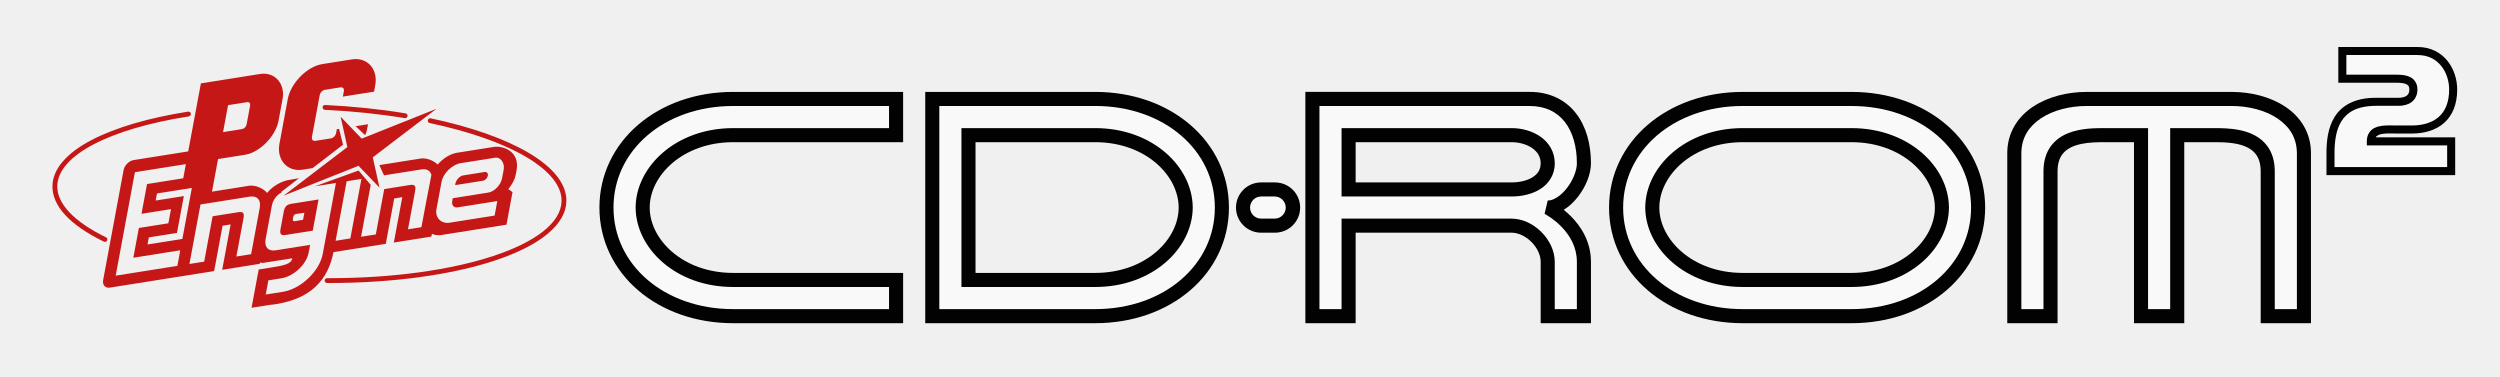
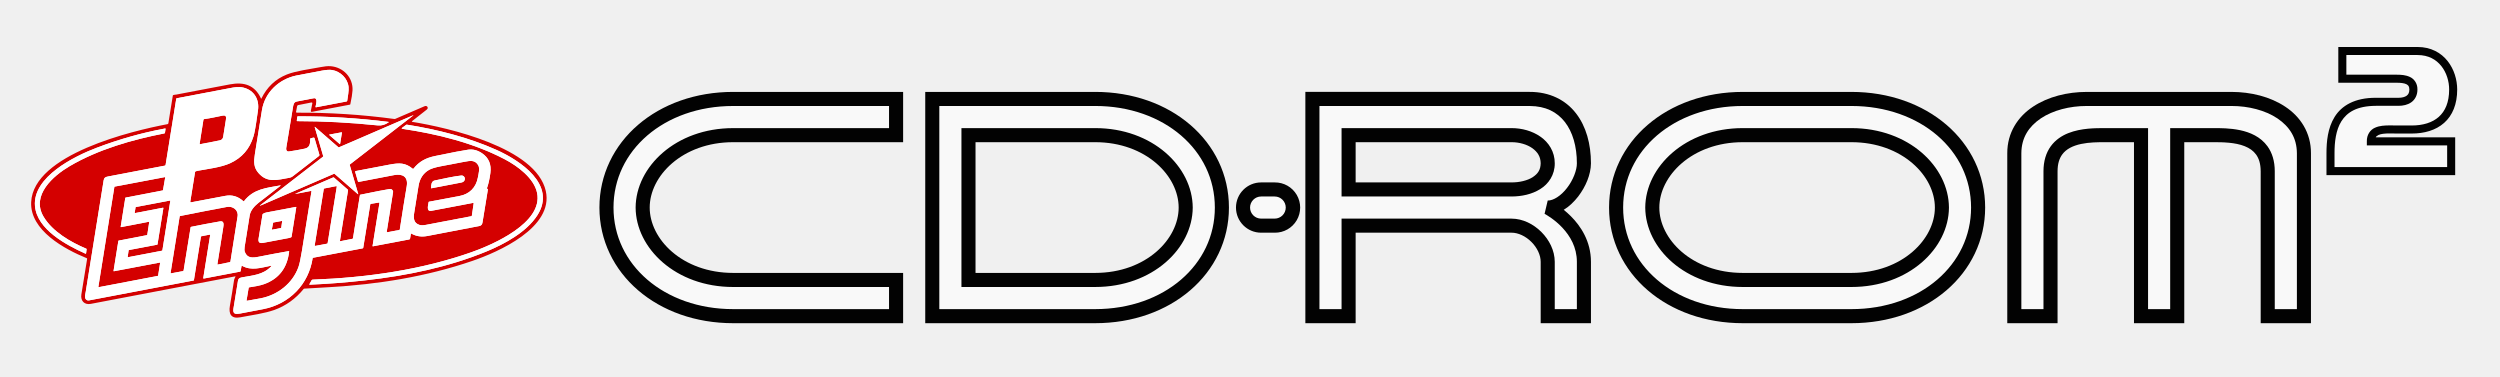
- <svg xmlns="http://www.w3.org/2000/svg" version="1.2" baseProfile="tiny" width="545" height="82" viewBox="14.968 80.666 545 82" xml:space="preserve">
-   <path fill="#C61717" d="M37.843 133.394a.533.533 0 0 1-.229-.053c-7.506-3.644-11.381-7.89-11.208-12.282.142-3.616 3.092-7.03 8.534-9.874 5.162-2.697 12.444-4.838 21.058-6.19a.527.527 0 0 1 .164 1.04c-17.449 2.74-28.447 8.514-28.703 15.067-.153 3.886 3.616 7.896 10.615 11.294a.525.525 0 0 1-.231.998zM103.273 106.418a.49.49 0 0 1-.086-.007c-5.544-.91-11.397-1.518-17.396-1.804a.526.526 0 0 1 .05-1.052c6.04.289 11.933.9 17.518 1.817a.525.525 0 0 1-.086 1.046zM86.708 142.36l-.441-.001a.525.525 0 0 1 .001-1.051h.44c28.163 0 50.385-7.319 50.678-16.729.103-3.293-2.541-6.633-7.65-9.658-5.085-3.015-12.375-5.583-21.079-7.429a.526.526 0 1 1 .218-1.029c8.814 1.868 16.213 4.48 21.397 7.553 5.458 3.234 8.281 6.897 8.166 10.597-.156 5.003-5.683 9.564-15.563 12.841-9.552 3.166-22.381 4.906-36.167 4.906z" />
-   <path fill="#C61717" d="m96.238 114.963 13.893-10.59-16.317 6.514-4.586-4.773 1.462 6.614-13.893 10.589 16.319-6.516 4.584 4.774z" />
-   <g fill="#C61717">
-     <path d="M78.839 128.183c.199-.979.563-.838 1.557-.996l.926-.145-.289 1.542-.925.148c-.994.158-1.432.424-1.269-.549zm-2.006-1.413-.72 3.875c-.198 1.059.123 1.399 1.141 1.238l5.895-.936 1.264-6.796-5.895.935c-1.02.161-1.49.626-1.685 1.684zm37.424-6.117-.069.374 6.082-.964c.48-.078.948-.563 1.045-1.088.096-.524-.212-.887-.693-.811l-1.562.246-2.492.397-.631.099c-.73.117-1.532.95-1.68 1.747zm-42.665 17.525.049-.271c.209.016.49.097.734.06l6.32-.99c-.235 1.26-1.9 1.575-4.442 1.979l-2.893.46-1.551 8.34 3.8-.602c9.356-.924 12.916-5.76 14.059-11.524l11.401-1.809 1.837-9.887.927-.147c1.016-.161.866-.346.671.711l-1.682 9.044 8.185-1.298.112-.6c.617.272 1.339.368 2.104.248l14.155-2.244 1.32-7.106-.917-.652c.795-.941 1.415-2.094 1.594-3.061l.223-1.121c.706-4.19-3.158-5.304-4.921-5.023l-8.123 1.289c-1.438.229-3.023 1.231-4.176 2.56-1.066-1.056-2.711-1.466-3.668-1.314l-9.043 1.435 1.012 2.237 8.156-1.292c1.176-.188 1.962.282 2.177 1.213-.086.246-2.177 11.379-2.177 11.379l-2.925.465 1.568-8.428c.194-1.056-.125-1.396-1.141-1.235l-5.604.89-1.839 9.886-3.215.512 2.104-11.318-2.646-3.122-9.526 3.443 4.515-.717.073-.01-2.871 15.446c-.73 3.923-4.917 7.675-8.63 8.266l-3.8.602.576-3.09 2.891-.458c2.541-.405 5.402-2.947 5.896-5.607l.312-1.674-7.527 1.193c-1.614.257-2.49-.724-2.173-2.429l1.35-7.262c.239-1.289 1.044-2.36 2.121-2.918l.019-.193 3.776-2.906-2.206.37c-1.173.186-3.35 1.065-4.733 2.83-1.046-1.247-2.875-1.736-3.905-1.573l-8.113 1.289 1.322-7.107 5.919-.938c3.151-.499 6.638-4.043 7.257-7.372l.89-4.788c.62-3.332-1.723-5.95-4.874-5.45L58.76 98.841l-2.757 14.829-11.912 1.892c-1.008.159-1.989 1.154-2.186 2.22l-4.452 23.942c-.198 1.066.459 1.801 1.468 1.643l22.729-3.607 1.839-9.886.925-.147c1.019-.16.869-.343.671.713l-1.681 9.043 8.188-1.305zm-16.866-5.421-7.6 1.206.286-1.543 6.138-.977 1.494-8.032-6.139.975.286-1.545 7.6-1.206-2.065 11.122zm-.46 2.472-.631 3.397-13.447 2.134 4.191-22.554 11.109-1.763-.575 3.09-7.893 1.254-1.205 6.487 6.43-1.02-.574 3.088-6.431 1.02-1.208 6.49 10.234-1.623zm15.446.849-3.216.509 1.567-8.427c.197-1.056-.123-1.397-1.141-1.237l-5.604.89-1.836 9.887-3.217.511 2.412-12.976.075-.012 10.669-1.691c1.614-.258 2.49.722 2.172 2.429l-1.881 10.117zm20.901-15.91 3.144-.498-2.413 12.976-3.215.51 2.41-12.974.074-.014zm19.503 6.115 1.116-6.002c.354-1.899 2.394-3.763 4.132-4.039l7.52-1.191c1.267-.202 2.147 1.213 1.889 2.599l-.369 1.931c-.259 1.386-1.673 2.857-2.939 3.058l-7.806 1.24-.112.701c-.148.796.38 1.419 1.111 1.302l8.724-1.389-.588 3.166-9.842 1.56c-1.739.274-3.187-1.036-2.836-2.936zm-46.521-16.821 1.091-5.871 4.092-.647c.537-.085.811.221.704.786l-.746 4.019c-.107.567-.513.979-1.05 1.065l-4.091.648z" />
-     <path d="m89.753 112.208-.869-3.44-.489.06-.158.848c-.109.589-.582 1.067-1.138 1.157l-3.362.532c-.555.089-.873-.267-.763-.854l1.694-9.114c.109-.586.582-1.065 1.136-1.153l3.364-.533c.555-.088.872.267.762.853l-.216 1.16 6.797-1.08.259-1.389c.651-3.507-1.733-6.172-5.052-5.646l-6.503 1.031c-3.317.527-6.868 4.135-7.519 7.641l-1.809 9.73c-.651 3.508 1.732 6.173 5.051 5.646l2.174-.343 6.641-5.106zM94.571 110.132c.177-.477.3-.658.391-1.146l.231-1.238-2.705.43 2.083 1.954z" />
+ <svg xmlns="http://www.w3.org/2000/svg" version="1.2" width="545" height="82" viewBox="14.968 80.666 545 82" xml:space="preserve" id="svg40">
+   <defs id="defs44" />
+   <path fill="#F9F9F9" d="M210.313 141.697h-35.514c-11.838 0-19.73-7.958-19.73-15.784s7.892-15.784 19.73-15.784h35.514v-7.893h-35.514c-15.784 0-27.622 10.26-27.622 23.677 0 13.416 11.838 23.676 27.622 23.676h35.514v-7.892z" id="path12" />
+   <path fill="#020202" d="M210.313 151.123h-35.514c-8.224 0-15.491-2.674-20.73-7.178-5.239-4.496-8.432-10.865-8.426-18.032-.006-7.168 3.187-13.537 8.426-18.033 5.24-4.504 12.507-7.179 20.73-7.179h37.049v10.962h-37.049c-5.574.001-10.14 1.869-13.304 4.586-3.167 2.723-4.896 6.275-4.891 9.664-.005 3.388 1.724 6.94 4.891 9.663 3.165 2.718 7.73 4.585 13.304 4.586h35.514v1.535-1.535h1.535v10.961h-1.535zm-54.244-40.916c-4.625 3.988-7.352 9.457-7.358 15.706.006 6.249 2.733 11.718 7.358 15.706 4.626 3.979 11.169 6.435 18.729 6.435h33.98v-4.822h-33.98c-12.514-.001-21.219-8.433-21.264-17.318.045-8.886 8.75-17.317 21.264-17.318h33.98v-4.823l-33.98-.001c-7.56-.001-14.103 2.457-18.729 6.435z" id="path14" />
+   <path fill="#F9F9F9" d="M418.575 102.236h-23.676c-15.785 0-27.622 10.26-27.622 23.677 0 13.416 11.837 23.676 27.622 23.676h23.676c15.784 0 27.621-10.26 27.621-23.676 0-13.417-11.837-23.677-27.621-23.677zm0 39.461h-23.676c-11.838 0-19.73-7.958-19.73-15.784s7.893-15.784 19.73-15.784h23.676c11.838 0 19.729 7.958 19.729 15.784s-7.891 15.784-19.729 15.784z" id="path16" />
+   <path fill="#020202" d="M394.899 151.123c-8.224 0-15.492-2.673-20.729-7.178-5.241-4.496-8.433-10.865-8.427-18.032-.006-7.168 3.186-13.537 8.427-18.033 5.237-4.504 12.506-7.178 20.729-7.178h23.676v3.069h-23.676c-7.563 0-14.104 2.457-18.73 6.435-4.625 3.989-7.352 9.457-7.357 15.707.006 6.249 2.732 11.718 7.357 15.706 4.626 3.979 11.168 6.436 18.73 6.436h23.676c7.56 0 14.104-2.457 18.729-6.436 4.625-3.988 7.353-9.457 7.358-15.706-.006-6.25-2.733-11.718-7.358-15.707-4.626-3.978-11.17-6.435-18.729-6.435v-3.069c8.223 0 15.491 2.674 20.73 7.178 5.239 4.496 8.431 10.865 8.426 18.033.005 7.167-3.187 13.536-8.426 18.032-5.239 4.505-12.508 7.178-20.73 7.178h-23.676zm0-7.892c-12.514-.001-21.221-8.434-21.266-17.318.045-8.886 8.752-17.317 21.266-17.319h23.676c12.514.002 21.219 8.434 21.264 17.319-.045 8.885-8.75 17.317-21.264 17.318v-3.069c5.573-.001 10.14-1.868 13.303-4.586 3.168-2.722 4.897-6.275 4.893-9.663.005-3.389-1.725-6.941-4.893-9.664-3.163-2.717-7.729-4.585-13.303-4.586h-23.676c-5.575.001-10.141 1.869-13.305 4.586-3.167 2.723-4.896 6.275-4.892 9.664-.005 3.388 1.725 6.941 4.892 9.663 3.164 2.718 7.729 4.585 13.305 4.586h23.676v3.069h-23.676z" id="path18" />
+   <path fill="#F9F9F9" d="M253.72 102.236h-35.515v47.353h35.515c15.784 0 27.621-10.26 27.621-23.676 0-13.417-11.837-23.677-27.621-23.677zm0 39.461h-27.622v-31.568h27.622c11.838 0 19.729 7.958 19.729 15.784s-7.891 15.784-19.729 15.784z" id="path20" />
+   <path fill="#020202" d="M230.931 151.123h-14.26v-50.422h37.047V103.771h-24.464l-9.515-.001v44.283l11.192.001h22.788c7.561-.001 14.104-2.457 18.73-6.436 4.626-3.988 7.353-9.457 7.357-15.706-.004-6.249-2.73-11.718-7.357-15.706-4.625-3.979-11.169-6.436-18.73-6.437V100.701c8.224-.001 15.493 2.674 20.729 7.178 5.242 4.496 8.434 10.865 8.428 18.033.006 7.167-3.186 13.536-8.428 18.032-5.237 4.504-12.506 7.178-20.729 7.178l-22.788.001zm-4.833-7.892h-1.535v-34.637h29.156c12.516.001 21.22 8.433 21.265 17.318-.045 8.886-8.749 17.317-21.265 17.318v-3.069c5.574-.001 10.142-1.868 13.304-4.586 3.167-2.723 4.896-6.275 4.892-9.663.004-3.389-1.725-6.941-4.892-9.664-3.163-2.717-7.73-4.585-13.304-4.586h-26.087v28.499h26.087v3.069l-27.621.001z" id="path22" />
+   <path fill="#F9F9F9" d="M352.369 125.913c3.946 0 7.893-5.7 7.893-9.646 0-7.892-3.946-14.03-11.839-14.03h-47.352v47.353h7.893v-19.73h35.514c3.946 0 7.892 3.947 7.892 7.893v11.838h7.893v-11.838c0-7.893-7.894-11.84-7.894-11.84zm-7.891-3.946h-35.514v-11.838h35.514c3.945 0 7.892 2.192 7.892 6.138-.001 3.946-3.947 5.7-7.892 5.7z" id="path24" />
+   <path fill="#020202" d="M350.836 151.123v-1.534c-.002 0-.002-7.893 0-11.838.01-1.452-.768-3.1-2.018-4.341-1.241-1.249-2.889-2.028-4.341-2.018h-33.979v19.73h-10.962V100.7h48.887c4.344-.02 7.854 1.758 10.089 4.646 2.245 2.88 3.281 6.725 3.284 10.92-.021 2.476-1.142 5.081-2.786 7.24-.887 1.135-1.942 2.173-3.152 2.898.491.396 1.016.854 1.544 1.382 2.143 2.137 4.395 5.479 4.395 9.964v13.372h-10.961v.001zm7.891-3.068.001-10.304c-.001-3.198-1.487-5.653-3.162-7.448-1.666-1.781-3.488-2.812-3.829-2.989l-.053-.028.686-1.373-.686 1.373.686-2.907c1.202.042 2.908-1.025 4.211-2.745 1.314-1.678 2.168-3.895 2.147-5.366.002-3.696-.934-6.866-2.635-9.028-1.71-2.154-4.12-3.447-7.67-3.468h-45.816v44.284h4.822v-19.73h37.049c2.493.011 4.792 1.206 6.511 2.915 1.711 1.719 2.904 4.019 2.915 6.512v10.304h4.823v-.002zm-34.965-24.553h-16.333v-14.908h37.049c2.255.005 4.506.608 6.309 1.87 1.799 1.238 3.134 3.295 3.117 5.803.028 2.512-1.362 4.521-3.182 5.629-1.822 1.138-4.047 1.6-6.244 1.606v-3.069c1.748.005 3.471-.409 4.608-1.135 1.14-.755 1.724-1.597 1.75-3.031-.017-1.438-.655-2.449-1.815-3.293-1.158-.823-2.852-1.315-4.543-1.311H310.498v8.77H344.478v3.069h-20.716z" id="path26" />
+   <path fill="#F9F9F9" d="M289.892 129.858a3.946 3.946 0 1 1 0-7.891h2.959a3.946 3.946 0 0 1 0 7.891h-2.959z" id="path28" />
+   <path fill="#020202" d="M289.891 131.393v-3.068l2.96-.001a2.413 2.413 0 0 0 2.411-2.41 2.414 2.414 0 0 0-2.411-2.412l-2.96.001a2.414 2.414 0 0 0-2.411 2.411 2.413 2.413 0 0 0 2.411 2.41v3.069a5.478 5.478 0 0 1-5.479-5.479 5.479 5.479 0 0 1 5.479-5.48h2.96a5.48 5.48 0 1 1 0 10.959h-2.96z" id="path30" />
+   <path fill="#F9F9F9" d="M481.712 110.129v39.46h7.892v-39.46h7.893c3.945 0 11.837 0 11.837 7.892v31.568h7.893v-35.514c0-7.893-7.893-11.839-15.784-11.839h-31.568c-7.893 0-15.784 3.946-15.784 11.839v35.514h7.892v-31.568c0-7.892 7.893-7.892 11.839-7.892h7.89z" id="path32" />
+   <path fill="#020202" d="M507.798 151.123V118.021c-.004-1.723-.413-2.84-1.003-3.664-.594-.82-1.429-1.397-2.471-1.816-2.078-.843-4.871-.887-6.828-.876l-6.358-.001v39.46h-10.961v-39.459h-6.358c-1.473-.003-3.402.007-5.16.382-1.775.376-3.263 1.088-4.139 2.311-.591.824-.999 1.941-1.005 3.664V151.124h-10.961v-37.048c-.02-4.483 2.326-7.994 5.616-10.157 3.291-2.185 7.504-3.211 11.703-3.216h31.568c4.198.005 8.41 1.031 11.702 3.216 3.29 2.163 5.637 5.674 5.616 10.157v37.048h-10.961v-.001zm7.893-3.068v-33.979c-.022-3.41-1.621-5.817-4.25-7.603-2.628-1.761-6.308-2.706-10-2.702h-31.568c-3.694-.004-7.374.941-10.001 2.702-2.63 1.785-4.229 4.192-4.249 7.603v33.979h4.823c-.002-5.372-.002-23.355 0-30.034-.006-2.224.572-4.065 1.584-5.46 1.011-1.399 2.395-2.302 3.82-2.87 2.855-1.129 5.981-1.086 7.968-1.096h7.892v1.534-1.534h1.535v39.46h4.822v-39.46h9.429c1.484.001 3.624-.009 5.797.448 2.155.457 4.46 1.411 5.989 3.518 1.013 1.395 1.591 3.236 1.585 5.46v30.034h4.824z" id="path34" />
+   <path fill="#F9F9F9" d="M537.763 108.902h2.937c5.259 0 9.062-2.685 9.062-8.726 0-3.883-2.46-8.39-7.766-8.39h-16.397v6.04h11.896c1.696 0 3.598.281 3.598 2.35 0 1.958-1.512 2.685-3.262 2.685h-4.916c-8.827 0-9.896 6.299-9.896 11.219v3.884h26.305v-6.479H531.82c-.002-3.02 3.354-2.583 5.943-2.583z" id="path36" />
+   <path fill="#020202" d="M522.139 118.84v-4.76c.005-2.52.255-5.478 1.772-7.919 1.514-2.459 4.391-4.201 9-4.176h4.918c.758.003 1.399-.169 1.777-.445.369-.283.588-.607.606-1.363-.039-.757-.219-.902-.664-1.159-.46-.229-1.257-.317-2.056-.313H524.72V90.91h17.273c2.904-.01 5.146 1.271 6.559 3.071 1.422 1.8 2.082 4.071 2.085 6.195.008 3.196-1.03 5.675-2.854 7.284-1.82 1.611-4.313 2.318-7.085 2.318H537.636c-.564-.003-1.142-.022-1.691-.022-1.02-.007-1.956.084-2.486.343-.275.153-.466.278-.587.508h17.327v8.232h-28.06v.001zm3.258-11.749c-1.224 1.938-1.51 4.59-1.504 6.989v3.007h24.554v-4.726H530.94v-.877c-.043-1.423.749-2.54 1.778-2.975 1.007-.459 2.133-.5 3.227-.507.634 0 1.255.022 1.817.022h2.937c2.488 0 4.524-.635 5.921-1.877 1.393-1.242 2.256-3.128 2.263-5.972.005-1.76-.567-3.681-1.702-5.106-1.143-1.424-2.787-2.396-5.186-2.406h-15.521v4.287h11.019c.896.005 1.896.057 2.813.483.929.401 1.698 1.431 1.661 2.742.017 1.202-.518 2.221-1.34 2.79-.815.576-1.806.768-2.798.772h-4.918c-4.217.027-6.287 1.434-7.514 3.354zm12.366 1.811v-.877.877z" id="path38" />
+   <g fill="#d40000" id="g52" transform="matrix(0.1861139,0,0,0.1861139,5.732286,92.65247)">
+     <path d="m 355.72,51.16 q 9.95,-20.35 29.9,-28.3 c 10.66,-4.24 26.94,-6.27 39.95,-8.72 3.84,-0.72 7.79,-1.31 11.57,-0.98 14.63,1.27 26.2,13.28 25.39,28.34 q -0.31,5.68 -2.56,16.15 -0.1,0.44 -0.54,0.53 l -44.49,8.44 a 1.04,1.03 -89.8 0 1 -1.21,-1.22 l 1.75,-8.74 a 0.89,0.89 0 0 0 -1.05,-1.05 l -15.61,3.09 a 1.45,1.45 0 0 0 -1.15,1.16 l -1.29,6.79 a 0.79,0.79 0 0 0 0.78,0.94 q 57.49,-0.33 114.46,7.38 0.51,0.07 0.98,-0.13 Q 529.84,67.49 547,60 c 2.78,-1.22 5.11,1.89 2.49,3.97 q -8.59,6.81 -17.31,13.61 a 0.4,0.4 0 0 0 0.18,0.71 c 42.2,6.87 145.22,30.11 156.56,81.04 9.53,42.84 -55.62,71.49 -86.18,81.93 -53.97,18.44 -110.61,27.48 -167.19,30.69 q -14.74,0.84 -29.5,1.74 -0.5,0.03 -0.82,0.43 -14.04,17.27 -34.38,24.57 c -11,3.93 -26.79,6.15 -39.9,8.6 -10.64,1.99 -13.69,-4.04 -12.04,-13.49 q 2.61,-14.94 4.86,-29.93 c 0.23,-1.51 1.04,-2.82 1.66,-4.19 a 0.29,0.28 5.9 0 0 -0.32,-0.39 q -84.58,16.21 -169.1,32.23 c -7.67,1.46 -12.21,-3.74 -11.09,-10.94 q 3.27,-20.93 6.77,-41.77 a 0.69,0.69 0 0 0 -0.42,-0.76 C 125.58,227.57 84.57,205.58 86.13,172.3 88.75,116.3 204.51,88.81 245.86,81.01 A 1.22,1.21 -1 0 0 246.84,80 l 5.21,-32.41 q 0.07,-0.46 0.5,-0.64 c 0.91,-0.38 2.99,-0.46 3.63,-0.59 q 31.45,-6.07 62.93,-11.97 c 16.14,-3.02 29.07,0.68 36.31,16.77 a 0.17,0.17 0 0 0 0.3,0 z m 32.25,61.87 c -2.48,0.35 -3.45,-1.92 -3.1,-4 q 4.05,-23.5 7.79,-47.07 c 0.57,-3.61 0.97,-6.76 4.6,-7.46 q 9.87,-1.88 19.74,-3.78 c 5.39,-1.04 2.59,7.73 2.18,10 a 0.48,0.48 0 0 0 0.56,0.55 l 35.78,-6.81 a 1.03,1.02 -2 0 0 0.83,-0.88 c 0.66,-5.24 2.06,-11.54 1.56,-16.17 -1.1,-10.11 -9.56,-18.2 -19.37,-19.82 q -4.1,-0.68 -12,0.79 -23.26,4.32 -29.97,5.72 c -20.25,4.21 -36.75,19.75 -40.1,40.39 q -4.18,25.8 -8.3,51.6 c -1.43,8.93 -1.47,15.62 4.15,22.1 10.61,12.23 22.53,7.98 36.3,5.64 q 2.11,-0.35 3.77,-1.64 15.6,-12.07 30.85,-23.9 0.75,-0.58 0.48,-1.49 l -5.68,-19.31 a 1.04,1.03 75 0 0 -1.23,-0.72 l -3.18,0.78 q -0.66,0.16 -0.66,0.83 c -0.01,5.47 -0.35,10.04 -6.47,11.35 q -9.21,1.97 -18.53,3.3 z m -21.46,133.95 q 1.64,-0.32 0.48,0.89 c -9.22,9.66 -21.47,10.29 -33.87,12.59 -4.89,0.91 -4.55,3.03 -5.26,7.14 q -2.52,14.73 -4.81,29.53 c -1.01,6.56 2.69,6.68 7.78,5.73 q 13.57,-2.53 27.11,-5.17 c 30.58,-5.95 53.26,-28.86 57.94,-59.88 q 0.03,-0.22 0.25,-0.26 l 58.23,-11.05 a 0.95,0.95 0 0 0 0.75,-0.77 l 8.21,-50.66 q 0.1,-0.59 0.69,-0.69 l 9.44,-1.56 q 0.74,-0.12 0.62,0.63 l -8.06,50.21 q -0.09,0.56 0.47,0.45 l 42.48,-8.05 a 1.24,1.23 -0.7 0 0 0.99,-1.01 l 0.95,-5.6 q 0.09,-0.53 0.55,-0.26 8.43,4.78 18.61,2.86 30.48,-5.73 60.94,-11.68 c 2.52,-0.49 3.45,-2.02 3.81,-4.36 q 3.01,-19.23 6.29,-38.41 0.11,-0.62 -0.48,-0.81 l -0.26,-0.09 q -0.55,-0.18 -0.35,-0.71 2.56,-6.98 4.01,-17.74 2.03,-15.18 -9.8,-23.17 -7.84,-5.29 -16.23,-4.16 -8.31,1.12 -38.67,7.41 c -10.99,2.28 -18.72,6.41 -25.42,14.87 a 0.57,0.57 0 0 1 -0.81,0.09 c -8.7,-7.18 -15.6,-7.08 -27.22,-4.88 q -19.8,3.75 -39.66,7.55 a 0.76,0.75 76.7 0 0 -0.58,0.95 l 3.29,11.2 a 0.78,0.78 0 0 0 0.9,0.55 q 20.62,-4.01 41.52,-7.98 c 9.52,-1.81 16.64,1.68 14.68,13.09 q -3.24,18.85 -8.1,50.55 -0.08,0.54 -0.61,0.64 l -13.51,2.6 q -1.32,0.25 -1.11,-1.08 l 7.39,-46.1 q 0.07,-0.47 -0.11,-0.9 -1.21,-2.93 -3.98,-2.49 -8.47,1.34 -34.24,6.67 -0.49,0.1 -0.57,0.6 l -8.09,50.29 q -0.1,0.66 -0.76,0.79 l -14.07,2.81 q -0.57,0.11 -0.47,-0.46 l 9.48,-58.99 q 0.11,-0.68 -0.41,-1.13 l -16.11,-14.03 q -0.36,-0.32 -0.79,-0.13 l -43.99,18.98 q -1.29,0.55 0.09,0.29 l 17.92,-3.45 a 0.42,0.42 0 0 1 0.5,0.47 q -5.5,34.63 -11.14,69.42 -2.31,14.3 -4.22,19.52 c -6.97,19.07 -24.19,32.39 -44.02,36.34 q -8.02,1.59 -16.2,2.92 -0.57,0.09 -0.48,-0.47 l 2.46,-14.62 a 0.77,0.75 -89.9 0 1 0.62,-0.63 c 5.89,-0.98 12.46,-1.92 17.71,-3.84 q 25.77,-9.41 29.1,-38.1 0.07,-0.61 -0.54,-0.5 -17.62,3.07 -35.16,6.59 c -7.04,1.42 -13.3,1.85 -16.13,-5.48 q -0.89,-2.3 -0.34,-5.78 2.91,-18.51 5.92,-37.01 c 0.93,-5.76 5.33,-10.91 10.34,-14.87 q 12.87,-10.15 25.85,-20.02 a 0.24,0.24 0 0 0 -0.19,-0.43 c -16.35,3 -31.39,4 -42.59,18.45 q -0.36,0.46 -0.79,0.07 -9.4,-8.5 -21.17,-6.25 -20.34,3.89 -40.15,7.59 -1,0.19 -0.84,-0.81 l 5.57,-34.63 q 0.09,-0.54 0.58,-0.79 0.87,-0.44 1.88,-0.62 c 12.56,-2.29 27.96,-4.08 38.64,-8.95 q 20.59,-9.39 27.28,-31.3 c 2.51,-8.23 3.7,-20.42 5.28,-30.34 2.02,-12.62 -4.19,-23.64 -16.69,-26.87 -5.65,-1.47 -10.69,-0.48 -16.62,0.64 q -30.86,5.85 -61.88,11.78 a 0.6,0.59 -1.4 0 0 -0.48,0.5 l -12.51,77.59 a 0.98,0.97 -0.9 0 1 -0.78,0.8 q -33.84,6.44 -66.85,12.77 c -2.96,0.57 -4.42,1.44 -4.91,4.44 q -10.58,65.46 -21.05,130.94 c -0.46,2.87 -1.63,6.08 0.18,8.34 q 1.43,1.8 3.78,1.35 61.28,-11.63 122.44,-23.29 a 0.51,0.5 89.3 0 0 0.39,-0.41 l 8.21,-50.85 q 0.08,-0.48 0.55,-0.57 l 9.68,-1.9 a 0.49,0.49 0 0 1 0.58,0.56 l -8.09,50.32 a 0.51,0.5 89.2 0 0 0.59,0.58 l 42.52,-8.1 q 0.54,-0.1 0.64,-0.64 l 1.09,-5.86 q 0.12,-0.63 0.68,-0.32 c 10.94,6.12 22.14,2.19 33.29,0.02 z m 93.08,-118.87 74.16,-57.37 a 0.11,0.11 0 0 0 -0.11,-0.19 l -86.92,37.56 q -0.47,0.2 -0.86,-0.14 L 418.59,84.25 a 0.21,0.21 0 0 0 -0.34,0.22 l 9.95,33.97 q 0.13,0.42 -0.22,0.69 l -73.87,57.11 a 0.19,0.19 0 0 0 0.19,0.32 l 86.46,-37.39 q 0.47,-0.2 0.86,0.13 l 27.02,23.56 q 0.82,0.71 0.51,-0.33 l -9.84,-33.54 q -0.16,-0.54 0.28,-0.88 z M 397.75,77.49 c 31.73,0.08 61.36,1.62 94.51,5 q 6.63,0.67 12.58,-3.68 0.49,-0.35 -0.11,-0.43 -52.87,-6.66 -106.19,-6.53 -0.62,0 -0.7,0.61 l -0.57,4.48 q -0.07,0.55 0.48,0.55 z m 281,84.17 c 7.07,35.13 -52.24,60.65 -76.8,69.33 -59.01,20.84 -123.66,29.86 -186.05,32.15 q -0.88,0.03 -1.31,0.79 l -2.57,4.55 q -0.35,0.61 0.35,0.58 31.44,-1.32 65.12,-5.09 c 48.35,-5.4 97.25,-15.4 142.08,-33.88 21.33,-8.8 46.73,-22.68 59.36,-42.14 23.5,-36.2 -20.94,-64.71 -47.65,-76.72 C 598.41,96.44 561.09,87.11 526.21,81.62 q -0.48,-0.07 -0.87,0.22 l -4.9,3.6 a 0.57,0.57 0 0 0 0.25,1.02 c 40.98,6.02 83.61,16.48 120.42,35.86 14.85,7.81 34.17,22.08 37.64,39.34 z m -578.06,27.8 c -15.03,-25.17 11.52,-48.04 30.38,-59.14 33.28,-19.6 73.14,-31.07 111.02,-38.44 a 0.99,0.98 88.8 0 0 0.79,-0.83 l 0.64,-4.53 q 0.08,-0.56 -0.47,-0.45 -40.52,7.52 -80.31,22.65 c -25.82,9.81 -75.07,34.07 -72.16,68.23 2.35,27.57 37,45.77 59.19,55.81 a 0.49,0.48 -73.9 0 0 0.68,-0.38 l 0.62,-4.76 q 0.07,-0.53 -0.42,-0.74 c -18.12,-7.64 -39.47,-19.84 -49.96,-37.42 z M 435.45,93.22 a 0.31,0.31 0 0 0 -0.14,0.54 l 12.19,10.53 a 0.31,0.31 0 0 0 0.51,-0.19 l 2.14,-13.18 a 0.31,0.31 0 0 0 -0.36,-0.35 z m -39.28,84.74 c -11.43,2.05 -22.83,4.29 -34.24,6.45 q -2.71,0.51 -4.3,1.69 -0.45,0.33 -0.54,0.88 -2.25,13.94 -4.57,27.92 c -0.71,4.32 0.93,6.03 5.31,5.18 q 14.91,-2.92 29.86,-5.64 1.48,-0.27 2.9,-0.89 0.48,-0.21 0.56,-0.72 l 5.49,-34.42 q 0.08,-0.55 -0.47,-0.45 z" id="path36-3" />
+     <path d="m 288.81,75.07 c 7.11,-0.86 14.44,-2.68 21.52,-4.03 4.3,-0.82 4.38,1.61 3.88,4.93 q -1.49,9.91 -3.16,19.79 c -0.41,2.39 -1.66,3.77 -4.16,4.29 q -11.46,2.41 -23,4.49 -0.54,0.1 -0.46,-0.45 l 4.47,-28.16 a 1.05,1.04 1.5 0 1 0.91,-0.86 z" id="path38-6" />
+     <path d="m 551.69,172.32 c -0.28,2.73 -3.32,11.42 3.23,10.21 q 24.32,-4.52 48.76,-9.25 0.87,-0.17 0.74,0.7 l -2.12,14.26 q -0.08,0.53 -0.61,0.63 -26.68,5.13 -53.28,10.14 -4.67,0.88 -7.39,0.04 c -7.19,-2.22 -7.24,-8.24 -6.09,-14.99 q 1.97,-11.56 4.89,-30.49 2.01,-12.99 12.27,-18.94 4.03,-2.33 13.42,-4.18 13.8,-2.72 27.63,-5.27 c 7.25,-1.33 12.59,-2.53 16.56,3.84 2.3,3.69 0.41,10.53 -0.38,14.7 -2.19,11.54 -9.71,19.19 -21.5,21.46 q -17.81,3.42 -35.74,6.71 a 0.5,0.49 87.6 0 0 -0.39,0.43 z m 38.06,-31.12 c -9.77,1.12 -20.87,3.73 -30.96,5.8 -3.89,0.79 -4.18,5.33 -4.24,8.71 q -0.01,0.51 0.49,0.41 17.47,-3.33 34.93,-6.71 c 6.39,-1.24 4.83,-8.79 -0.22,-8.21 z" id="path40" />
+     <path d="m 237.19,243.52 -2.36,14.94 a 0.34,0.34 0 0 1 -0.27,0.28 l -69.32,13.24 a 0.34,0.34 0 0 1 -0.4,-0.39 l 18.77,-117.13 a 0.34,0.34 0 0 1 0.27,-0.28 l 58.85,-11.13 a 0.34,0.34 0 0 1 0.4,0.39 l -2.6,14.95 a 0.34,0.34 0 0 1 -0.27,0.27 l -43.59,8.41 a 0.34,0.34 0 0 0 -0.27,0.28 l -5.42,33.89 a 0.34,0.34 0 0 0 0.4,0.39 l 32.63,-6.28 a 0.34,0.34 0 0 1 0.4,0.39 l -2.29,14.98 a 0.34,0.34 0 0 1 -0.28,0.29 l -33.3,6.42 a 0.34,0.34 0 0 0 -0.27,0.28 l -5.65,35.21 a 0.34,0.34 0 0 0 0.4,0.39 l 53.78,-10.18 a 0.34,0.34 0 0 1 0.39,0.39 z" id="path42" />
+     <path d="m 418.23,223 10.65,-66.16 a 0.56,0.56 0 0 1 0.44,-0.46 l 14.13,-2.78 a 0.56,0.56 0 0 1 0.66,0.63 l -10.74,66.3 a 0.56,0.56 0 0 1 -0.45,0.46 l -14.04,2.65 A 0.56,0.56 0 0 1 418.23,223 Z" id="path44" />
+     <path d="m 207.38,184.78 1.04,-6.39 a 0.36,0.36 0 0 1 0.29,-0.3 l 39.98,-7.59 a 0.36,0.36 0 0 1 0.42,0.41 l -9.3,58.01 a 0.36,0.36 0 0 1 -0.29,0.3 l -39.92,7.64 a 0.36,0.36 0 0 1 -0.43,-0.4 l 1.12,-7.68 a 0.36,0.36 0 0 1 0.29,-0.3 l 33.24,-6.3 a 0.36,0.36 0 0 0 0.29,-0.3 l 6.88,-42.58 a 0.36,0.36 0 0 0 -0.43,-0.41 l -32.75,6.3 a 0.36,0.36 0 0 1 -0.43,-0.41 z" id="path46" />
+     <path d="m 272.87,201.98 -8.18,50.39 q -0.11,0.67 -0.79,0.8 l -13.78,2.58 q -0.78,0.15 -0.66,-0.64 l 10.6,-65.95 q 0.07,-0.44 0.52,-0.53 27.37,-5.52 54.83,-10.64 c 6.88,-1.28 13.68,3.63 12.5,11 q -4.23,26.52 -8.37,52.92 -0.11,0.64 -0.74,0.77 l -14.03,2.83 q -0.6,0.12 -0.51,-0.49 3.33,-21.72 6.91,-43.33 c 0.47,-2.85 1.11,-7.64 -3.74,-6.8 q -17,2.95 -33.91,6.41 -0.56,0.12 -0.65,0.68 z" id="path48" />
+     <path d="m 378.79,202.64 -10.33,2.01 a 0.35,0.35 0 0 1 -0.41,-0.41 l 1.51,-7.75 a 0.35,0.35 0 0 1 0.28,-0.27 l 9.86,-1.82 a 0.35,0.35 0 0 1 0.41,0.39 l -1.04,7.55 a 0.35,0.35 0 0 1 -0.28,0.3 z" id="path50" />
  </g>
-   <path fill="#F9F9F9" d="M210.313 141.697h-35.514c-11.838 0-19.73-7.958-19.73-15.784s7.892-15.784 19.73-15.784h35.514v-7.893h-35.514c-15.784 0-27.622 10.26-27.622 23.677 0 13.416 11.838 23.676 27.622 23.676h35.514v-7.892z" />
-   <path fill="#020202" d="M210.313 151.123h-35.514c-8.224 0-15.491-2.674-20.73-7.178-5.239-4.496-8.432-10.865-8.426-18.032-.006-7.168 3.187-13.537 8.426-18.033 5.24-4.504 12.507-7.179 20.73-7.179h37.049v10.962h-37.049c-5.574.001-10.14 1.869-13.304 4.586-3.167 2.723-4.896 6.275-4.891 9.664-.005 3.388 1.724 6.94 4.891 9.663 3.165 2.718 7.73 4.585 13.304 4.586h35.514v1.535-1.535h1.535v10.961h-1.535zm-54.244-40.916c-4.625 3.988-7.352 9.457-7.358 15.706.006 6.249 2.733 11.718 7.358 15.706 4.626 3.979 11.169 6.435 18.729 6.435h33.98v-4.822h-33.98c-12.514-.001-21.219-8.433-21.264-17.318.045-8.886 8.75-17.317 21.264-17.318h33.98v-4.823l-33.98-.001c-7.56-.001-14.103 2.457-18.729 6.435z" />
-   <path fill="#F9F9F9" d="M418.575 102.236h-23.676c-15.785 0-27.622 10.26-27.622 23.677 0 13.416 11.837 23.676 27.622 23.676h23.676c15.784 0 27.621-10.26 27.621-23.676 0-13.417-11.837-23.677-27.621-23.677zm0 39.461h-23.676c-11.838 0-19.73-7.958-19.73-15.784s7.893-15.784 19.73-15.784h23.676c11.838 0 19.729 7.958 19.729 15.784s-7.891 15.784-19.729 15.784z" />
-   <path fill="#020202" d="M394.899 151.123c-8.224 0-15.492-2.673-20.729-7.178-5.241-4.496-8.433-10.865-8.427-18.032-.006-7.168 3.186-13.537 8.427-18.033 5.237-4.504 12.506-7.178 20.729-7.178h23.676v3.069h-23.676c-7.563 0-14.104 2.457-18.73 6.435-4.625 3.989-7.352 9.457-7.357 15.707.006 6.249 2.732 11.718 7.357 15.706 4.626 3.979 11.168 6.436 18.73 6.436h23.676c7.56 0 14.104-2.457 18.729-6.436 4.625-3.988 7.353-9.457 7.358-15.706-.006-6.25-2.733-11.718-7.358-15.707-4.626-3.978-11.17-6.435-18.729-6.435v-3.069c8.223 0 15.491 2.674 20.73 7.178 5.239 4.496 8.431 10.865 8.426 18.033.005 7.167-3.187 13.536-8.426 18.032-5.239 4.505-12.508 7.178-20.73 7.178h-23.676zm0-7.892c-12.514-.001-21.221-8.434-21.266-17.318.045-8.886 8.752-17.317 21.266-17.319h23.676c12.514.002 21.219 8.434 21.264 17.319-.045 8.885-8.75 17.317-21.264 17.318v-3.069c5.573-.001 10.14-1.868 13.303-4.586 3.168-2.722 4.897-6.275 4.893-9.663.005-3.389-1.725-6.941-4.893-9.664-3.163-2.717-7.729-4.585-13.303-4.586h-23.676c-5.575.001-10.141 1.869-13.305 4.586-3.167 2.723-4.896 6.275-4.892 9.664-.005 3.388 1.725 6.941 4.892 9.663 3.164 2.718 7.729 4.585 13.305 4.586h23.676v3.069h-23.676z" />
-   <path fill="#F9F9F9" d="M253.72 102.236h-35.515v47.353h35.515c15.784 0 27.621-10.26 27.621-23.676 0-13.417-11.837-23.677-27.621-23.677zm0 39.461h-27.622v-31.568h27.622c11.838 0 19.729 7.958 19.729 15.784s-7.891 15.784-19.729 15.784z" />
-   <path fill="#020202" d="M230.931 151.123h-14.26v-50.422h37.047V103.771h-24.464l-9.515-.001v44.283l11.192.001h22.788c7.561-.001 14.104-2.457 18.73-6.436 4.626-3.988 7.353-9.457 7.357-15.706-.004-6.249-2.73-11.718-7.357-15.706-4.625-3.979-11.169-6.436-18.73-6.437V100.701c8.224-.001 15.493 2.674 20.729 7.178 5.242 4.496 8.434 10.865 8.428 18.033.006 7.167-3.186 13.536-8.428 18.032-5.237 4.504-12.506 7.178-20.729 7.178l-22.788.001zm-4.833-7.892h-1.535v-34.637h29.156c12.516.001 21.22 8.433 21.265 17.318-.045 8.886-8.749 17.317-21.265 17.318v-3.069c5.574-.001 10.142-1.868 13.304-4.586 3.167-2.723 4.896-6.275 4.892-9.663.004-3.389-1.725-6.941-4.892-9.664-3.163-2.717-7.73-4.585-13.304-4.586h-26.087v28.499h26.087v3.069l-27.621.001z" />
-   <path fill="#F9F9F9" d="M352.369 125.913c3.946 0 7.893-5.7 7.893-9.646 0-7.892-3.946-14.03-11.839-14.03h-47.352v47.353h7.893v-19.73h35.514c3.946 0 7.892 3.947 7.892 7.893v11.838h7.893v-11.838c0-7.893-7.894-11.84-7.894-11.84zm-7.891-3.946h-35.514v-11.838h35.514c3.945 0 7.892 2.192 7.892 6.138-.001 3.946-3.947 5.7-7.892 5.7z" />
-   <path fill="#020202" d="M350.836 151.123v-1.534c-.002 0-.002-7.893 0-11.838.01-1.452-.768-3.1-2.018-4.341-1.241-1.249-2.889-2.028-4.341-2.018h-33.979v19.73h-10.962V100.7h48.887c4.344-.02 7.854 1.758 10.089 4.646 2.245 2.88 3.281 6.725 3.284 10.92-.021 2.476-1.142 5.081-2.786 7.24-.887 1.135-1.942 2.173-3.152 2.898.491.396 1.016.854 1.544 1.382 2.143 2.137 4.395 5.479 4.395 9.964v13.372h-10.961v.001zm7.891-3.068.001-10.304c-.001-3.198-1.487-5.653-3.162-7.448-1.666-1.781-3.488-2.812-3.829-2.989l-.053-.028.686-1.373-.686 1.373.686-2.907c1.202.042 2.908-1.025 4.211-2.745 1.314-1.678 2.168-3.895 2.147-5.366.002-3.696-.934-6.866-2.635-9.028-1.71-2.154-4.12-3.447-7.67-3.468h-45.816v44.284h4.822v-19.73h37.049c2.493.011 4.792 1.206 6.511 2.915 1.711 1.719 2.904 4.019 2.915 6.512v10.304h4.823v-.002zm-34.965-24.553h-16.333v-14.908h37.049c2.255.005 4.506.608 6.309 1.87 1.799 1.238 3.134 3.295 3.117 5.803.028 2.512-1.362 4.521-3.182 5.629-1.822 1.138-4.047 1.6-6.244 1.606v-3.069c1.748.005 3.471-.409 4.608-1.135 1.14-.755 1.724-1.597 1.75-3.031-.017-1.438-.655-2.449-1.815-3.293-1.158-.823-2.852-1.315-4.543-1.311H310.498v8.77H344.478v3.069h-20.716z" />
-   <path fill="#F9F9F9" d="M289.892 129.858a3.946 3.946 0 1 1 0-7.891h2.959a3.946 3.946 0 0 1 0 7.891h-2.959z" />
-   <path fill="#020202" d="M289.891 131.393v-3.068l2.96-.001a2.413 2.413 0 0 0 2.411-2.41 2.414 2.414 0 0 0-2.411-2.412l-2.96.001a2.414 2.414 0 0 0-2.411 2.411 2.413 2.413 0 0 0 2.411 2.41v3.069a5.478 5.478 0 0 1-5.479-5.479 5.479 5.479 0 0 1 5.479-5.48h2.96a5.48 5.48 0 1 1 0 10.959h-2.96z" />
-   <path fill="#F9F9F9" d="M481.712 110.129v39.46h7.892v-39.46h7.893c3.945 0 11.837 0 11.837 7.892v31.568h7.893v-35.514c0-7.893-7.893-11.839-15.784-11.839h-31.568c-7.893 0-15.784 3.946-15.784 11.839v35.514h7.892v-31.568c0-7.892 7.893-7.892 11.839-7.892h7.89z" />
-   <path fill="#020202" d="M507.798 151.123V118.021c-.004-1.723-.413-2.84-1.003-3.664-.594-.82-1.429-1.397-2.471-1.816-2.078-.843-4.871-.887-6.828-.876l-6.358-.001v39.46h-10.961v-39.459h-6.358c-1.473-.003-3.402.007-5.16.382-1.775.376-3.263 1.088-4.139 2.311-.591.824-.999 1.941-1.005 3.664V151.124h-10.961v-37.048c-.02-4.483 2.326-7.994 5.616-10.157 3.291-2.185 7.504-3.211 11.703-3.216h31.568c4.198.005 8.41 1.031 11.702 3.216 3.29 2.163 5.637 5.674 5.616 10.157v37.048h-10.961v-.001zm7.893-3.068v-33.979c-.022-3.41-1.621-5.817-4.25-7.603-2.628-1.761-6.308-2.706-10-2.702h-31.568c-3.694-.004-7.374.941-10.001 2.702-2.63 1.785-4.229 4.192-4.249 7.603v33.979h4.823c-.002-5.372-.002-23.355 0-30.034-.006-2.224.572-4.065 1.584-5.46 1.011-1.399 2.395-2.302 3.82-2.87 2.855-1.129 5.981-1.086 7.968-1.096h7.892v1.534-1.534h1.535v39.46h4.822v-39.46h9.429c1.484.001 3.624-.009 5.797.448 2.155.457 4.46 1.411 5.989 3.518 1.013 1.395 1.591 3.236 1.585 5.46v30.034h4.824z" />
-   <path fill="#F9F9F9" d="M537.763 108.902h2.937c5.259 0 9.062-2.685 9.062-8.726 0-3.883-2.46-8.39-7.766-8.39h-16.397v6.04h11.896c1.696 0 3.598.281 3.598 2.35 0 1.958-1.512 2.685-3.262 2.685h-4.916c-8.827 0-9.896 6.299-9.896 11.219v3.884h26.305v-6.479H531.82c-.002-3.02 3.354-2.583 5.943-2.583z" />
-   <path fill="#020202" d="M522.139 118.84v-4.76c.005-2.52.255-5.478 1.772-7.919 1.514-2.459 4.391-4.201 9-4.176h4.918c.758.003 1.399-.169 1.777-.445.369-.283.588-.607.606-1.363-.039-.757-.219-.902-.664-1.159-.46-.229-1.257-.317-2.056-.313H524.72V90.91h17.273c2.904-.01 5.146 1.271 6.559 3.071 1.422 1.8 2.082 4.071 2.085 6.195.008 3.196-1.03 5.675-2.854 7.284-1.82 1.611-4.313 2.318-7.085 2.318H537.636c-.564-.003-1.142-.022-1.691-.022-1.02-.007-1.956.084-2.486.343-.275.153-.466.278-.587.508h17.327v8.232h-28.06v.001zm3.258-11.749c-1.224 1.938-1.51 4.59-1.504 6.989v3.007h24.554v-4.726H530.94v-.877c-.043-1.423.749-2.54 1.778-2.975 1.007-.459 2.133-.5 3.227-.507.634 0 1.255.022 1.817.022h2.937c2.488 0 4.524-.635 5.921-1.877 1.393-1.242 2.256-3.128 2.263-5.972.005-1.76-.567-3.681-1.702-5.106-1.143-1.424-2.787-2.396-5.186-2.406h-15.521v4.287h11.019c.896.005 1.896.057 2.813.483.929.401 1.698 1.431 1.661 2.742.017 1.202-.518 2.221-1.34 2.79-.815.576-1.806.768-2.798.772h-4.918c-4.217.027-6.287 1.434-7.514 3.354zm12.366 1.811v-.877.877z" />
+   <g fill="#ffffff" id="g72" transform="matrix(0.1861139,0,0,0.1861139,5.732286,92.65247)">
+     <path d="m 384.87,109.03 c -0.35,2.08 0.62,4.35 3.1,4 q 9.32,-1.33 18.53,-3.3 c 6.12,-1.31 6.46,-5.88 6.47,-11.35 q 0,-0.67 0.66,-0.83 l 3.18,-0.78 a 1.04,1.03 75 0 1 1.23,0.72 l 5.68,19.31 q 0.27,0.91 -0.48,1.49 -15.25,11.83 -30.85,23.9 -1.66,1.29 -3.77,1.64 c -13.77,2.34 -25.69,6.59 -36.3,-5.64 -5.62,-6.48 -5.58,-13.17 -4.15,-22.1 q 4.12,-25.8 8.3,-51.6 c 3.35,-20.64 19.85,-36.18 40.1,-40.39 q 6.71,-1.4 29.97,-5.72 7.9,-1.47 12,-0.79 c 9.81,1.62 18.27,9.71 19.37,19.82 0.5,4.63 -0.9,10.93 -1.56,16.17 a 1.03,1.02 -2 0 1 -0.83,0.88 l -35.78,6.81 a 0.48,0.48 0 0 1 -0.56,-0.55 c 0.41,-2.27 3.21,-11.04 -2.18,-10 q -9.87,1.9 -19.74,3.78 c -3.63,0.7 -4.03,3.85 -4.6,7.46 q -3.74,23.57 -7.79,47.07 z" id="path54" />
+     <path d="m 366.51,246.98 c -11.15,2.17 -22.35,6.1 -33.29,-0.02 q -0.56,-0.31 -0.68,0.32 l -1.09,5.86 q -0.1,0.54 -0.64,0.64 l -42.52,8.1 a 0.51,0.5 89.2 0 1 -0.59,-0.58 l 8.09,-50.32 a 0.49,0.49 0 0 0 -0.58,-0.56 l -9.68,1.9 q -0.47,0.09 -0.55,0.57 l -8.21,50.85 a 0.51,0.5 89.3 0 1 -0.39,0.41 q -61.16,11.66 -122.44,23.29 -2.35,0.45 -3.78,-1.35 c -1.81,-2.26 -0.64,-5.47 -0.18,-8.34 q 10.47,-65.48 21.05,-130.94 c 0.49,-3 1.95,-3.87 4.91,-4.44 q 33.01,-6.33 66.85,-12.77 a 0.98,0.97 -0.9 0 0 0.78,-0.8 l 12.51,-77.59 a 0.6,0.59 -1.4 0 1 0.48,-0.5 q 31.02,-5.93 61.88,-11.78 c 5.93,-1.12 10.97,-2.11 16.62,-0.64 12.5,3.23 18.71,14.25 16.69,26.87 -1.58,9.92 -2.77,22.11 -5.28,30.34 q -6.69,21.91 -27.28,31.3 c -10.68,4.87 -26.08,6.66 -38.64,8.95 q -1.01,0.18 -1.88,0.62 -0.49,0.25 -0.58,0.79 l -5.57,34.63 q -0.16,1 0.84,0.81 19.81,-3.7 40.15,-7.59 11.77,-2.25 21.17,6.25 0.43,0.39 0.79,-0.07 c 11.2,-14.45 26.24,-15.45 42.59,-18.45 a 0.24,0.24 0 0 1 0.19,0.43 q -12.98,9.87 -25.85,20.02 c -5.01,3.96 -9.41,9.11 -10.34,14.87 q -3.01,18.5 -5.92,37.01 -0.55,3.48 0.34,5.78 c 2.83,7.33 9.09,6.9 16.13,5.48 q 17.54,-3.52 35.16,-6.59 0.61,-0.11 0.54,0.5 -3.33,28.69 -29.1,38.1 c -5.25,1.92 -11.82,2.86 -17.71,3.84 a 0.77,0.75 -89.9 0 0 -0.62,0.63 l -2.46,14.62 q -0.09,0.56 0.48,0.47 8.18,-1.33 16.2,-2.92 c 19.83,-3.95 37.05,-17.27 44.02,-36.34 q 1.91,-5.22 4.22,-19.52 5.64,-34.79 11.14,-69.42 a 0.42,0.42 0 0 0 -0.5,-0.47 l -17.92,3.45 q -1.38,0.26 -0.09,-0.29 l 43.99,-18.98 q 0.43,-0.19 0.79,0.13 l 16.11,14.03 q 0.52,0.45 0.41,1.13 l -9.48,58.99 q -0.1,0.57 0.47,0.46 l 14.07,-2.81 q 0.66,-0.13 0.76,-0.79 l 8.09,-50.29 q 0.08,-0.5 0.57,-0.6 25.77,-5.33 34.24,-6.67 2.77,-0.44 3.98,2.49 0.18,0.43 0.11,0.9 l -7.39,46.1 q -0.21,1.33 1.11,1.08 l 13.51,-2.6 q 0.53,-0.1 0.61,-0.64 4.86,-31.7 8.1,-50.55 c 1.96,-11.41 -5.16,-14.9 -14.68,-13.09 q -20.9,3.97 -41.52,7.98 a 0.78,0.78 0 0 1 -0.9,-0.55 l -3.29,-11.2 a 0.76,0.75 76.7 0 1 0.58,-0.95 q 19.86,-3.8 39.66,-7.55 c 11.62,-2.2 18.52,-2.3 27.22,4.88 a 0.57,0.57 0 0 0 0.81,-0.09 c 6.7,-8.46 14.43,-12.59 25.42,-14.87 q 30.36,-6.29 38.67,-7.41 8.39,-1.13 16.23,4.16 11.83,7.99 9.8,23.17 -1.45,10.76 -4.01,17.74 -0.2,0.53 0.35,0.71 l 0.26,0.09 q 0.59,0.19 0.48,0.81 -3.28,19.18 -6.29,38.41 c -0.36,2.34 -1.29,3.87 -3.81,4.36 q -30.46,5.95 -60.94,11.68 -10.18,1.92 -18.61,-2.86 -0.46,-0.27 -0.55,0.26 l -0.95,5.6 a 1.24,1.23 -0.7 0 1 -0.99,1.01 l -42.48,8.05 q -0.56,0.11 -0.47,-0.45 l 8.06,-50.21 q 0.12,-0.75 -0.62,-0.63 l -9.44,1.56 q -0.59,0.1 -0.69,0.69 l -8.21,50.66 a 0.95,0.95 0 0 1 -0.75,0.77 l -58.23,11.05 q -0.22,0.04 -0.25,0.26 c -4.68,31.02 -27.36,53.93 -57.94,59.88 q -13.54,2.64 -27.11,5.17 c -5.09,0.95 -8.79,0.83 -7.78,-5.73 q 2.29,-14.8 4.81,-29.53 c 0.71,-4.11 0.37,-6.23 5.26,-7.14 12.4,-2.3 24.65,-2.93 33.87,-12.59 q 1.16,-1.21 -0.48,-0.89 z M 310.33,71.04 c -7.08,1.35 -14.41,3.17 -21.52,4.03 a 1.05,1.04 1.5 0 0 -0.91,0.86 l -4.47,28.16 q -0.08,0.55 0.46,0.45 11.54,-2.08 23,-4.49 c 2.5,-0.52 3.75,-1.9 4.16,-4.29 q 1.67,-9.88 3.16,-19.79 c 0.5,-3.32 0.42,-5.75 -3.88,-4.93 z m 241.36,101.28 a 0.5,0.49 87.6 0 1 0.39,-0.43 q 17.93,-3.29 35.74,-6.71 c 11.79,-2.27 19.31,-9.92 21.5,-21.46 0.79,-4.17 2.68,-11.01 0.38,-14.7 -3.97,-6.37 -9.31,-5.17 -16.56,-3.84 q -13.83,2.55 -27.63,5.27 -9.39,1.85 -13.42,4.18 -10.26,5.95 -12.27,18.94 -2.92,18.93 -4.89,30.49 c -1.15,6.75 -1.1,12.77 6.09,14.99 q 2.72,0.84 7.39,-0.04 26.6,-5.01 53.28,-10.14 0.53,-0.1 0.61,-0.63 l 2.12,-14.26 q 0.13,-0.87 -0.74,-0.7 -24.44,4.73 -48.76,9.25 c -6.55,1.21 -3.51,-7.48 -3.23,-10.21 z m -314.5,71.2 a 0.34,0.34 0 0 0 -0.39,-0.39 l -53.78,10.18 a 0.34,0.34 0 0 1 -0.4,-0.39 l 5.65,-35.21 a 0.34,0.34 0 0 1 0.27,-0.28 l 33.3,-6.42 a 0.34,0.34 0 0 0 0.28,-0.29 l 2.29,-14.98 a 0.34,0.34 0 0 0 -0.4,-0.39 l -32.63,6.28 a 0.34,0.34 0 0 1 -0.4,-0.39 l 5.42,-33.89 a 0.34,0.34 0 0 1 0.27,-0.28 l 43.59,-8.41 a 0.34,0.34 0 0 0 0.27,-0.27 l 2.6,-14.95 a 0.34,0.34 0 0 0 -0.4,-0.39 l -58.85,11.13 a 0.34,0.34 0 0 0 -0.27,0.28 l -18.77,117.13 a 0.34,0.34 0 0 0 0.4,0.39 l 69.32,-13.24 a 0.34,0.34 0 0 0 0.27,-0.28 z M 418.23,223 a 0.56,0.56 0 0 0 0.65,0.64 l 14.04,-2.65 a 0.56,0.56 0 0 0 0.45,-0.46 l 10.74,-66.3 a 0.56,0.56 0 0 0 -0.66,-0.63 l -14.13,2.78 a 0.56,0.56 0 0 0 -0.44,0.46 z M 207.38,184.78 a 0.36,0.36 0 0 0 0.43,0.41 l 32.75,-6.3 a 0.36,0.36 0 0 1 0.43,0.41 l -6.88,42.58 a 0.36,0.36 0 0 1 -0.29,0.3 l -33.24,6.3 a 0.36,0.36 0 0 0 -0.29,0.3 l -1.12,7.68 a 0.36,0.36 0 0 0 0.43,0.4 l 39.92,-7.64 a 0.36,0.36 0 0 0 0.29,-0.3 l 9.3,-58.01 a 0.36,0.36 0 0 0 -0.42,-0.41 l -39.98,7.59 a 0.36,0.36 0 0 0 -0.29,0.3 z m 66.14,16.52 q 16.91,-3.46 33.91,-6.41 c 4.85,-0.84 4.21,3.95 3.74,6.8 q -3.58,21.61 -6.91,43.33 -0.09,0.61 0.51,0.49 l 14.03,-2.83 q 0.63,-0.13 0.74,-0.77 4.14,-26.4 8.37,-52.92 c 1.18,-7.37 -5.62,-12.28 -12.5,-11 q -27.46,5.12 -54.83,10.64 -0.45,0.09 -0.52,0.53 l -10.6,65.95 q -0.12,0.79 0.66,0.64 l 13.78,-2.58 q 0.68,-0.13 0.79,-0.8 l 8.18,-50.39 q 0.09,-0.56 0.65,-0.68 z" id="path56" />
+     <path d="m 459.31,128.99 9.84,33.54 q 0.31,1.04 -0.51,0.33 L 441.62,139.3 q -0.39,-0.33 -0.86,-0.13 l -86.46,37.39 a 0.19,0.19 0 0 1 -0.19,-0.32 l 73.87,-57.11 q 0.35,-0.27 0.22,-0.69 l -9.95,-33.97 a 0.21,0.21 0 0 1 0.34,-0.22 l 27.27,23.72 q 0.39,0.34 0.86,0.14 l 86.92,-37.56 a 0.11,0.11 0 0 1 0.11,0.19 l -74.16,57.37 q -0.44,0.34 -0.28,0.88 z" id="path58" />
+     <path d="m 492.26,82.49 c -33.15,-3.38 -62.78,-4.92 -94.51,-5 q -0.55,0 -0.48,-0.55 l 0.57,-4.48 q 0.08,-0.61 0.7,-0.61 53.32,-0.13 106.19,6.53 0.6,0.08 0.11,0.43 -5.95,4.35 -12.58,3.68 z" id="path60" />
+     <path d="M 678.75,161.66 C 675.28,144.4 655.96,130.13 641.11,122.32 604.3,102.94 561.67,92.48 520.69,86.46 a 0.57,0.57 0 0 1 -0.25,-1.02 l 4.9,-3.6 q 0.39,-0.29 0.87,-0.22 c 34.88,5.49 72.2,14.82 105.07,29.61 26.71,12.01 71.15,40.52 47.65,76.72 -12.63,19.46 -38.03,33.34 -59.36,42.14 -44.83,18.48 -93.73,28.48 -142.08,33.88 q -33.68,3.77 -65.12,5.09 -0.7,0.03 -0.35,-0.58 l 2.57,-4.55 q 0.43,-0.76 1.31,-0.79 c 62.39,-2.29 127.04,-11.31 186.05,-32.15 24.56,-8.68 83.87,-34.2 76.8,-69.33 z" id="path62" />
+     <path d="m 131.07,130.32 c -18.86,11.1 -45.41,33.97 -30.38,59.14 10.49,17.58 31.84,29.78 49.96,37.42 q 0.49,0.21 0.42,0.74 l -0.62,4.76 a 0.49,0.48 -73.9 0 1 -0.68,0.38 c -22.19,-10.04 -56.84,-28.24 -59.19,-55.81 -2.91,-34.16 46.34,-58.42 72.16,-68.23 q 39.79,-15.13 80.31,-22.65 0.55,-0.11 0.47,0.45 l -0.64,4.53 a 0.99,0.98 88.8 0 1 -0.79,0.83 c -37.88,7.37 -77.74,18.84 -111.02,38.44 z" id="path64" />
+     <path d="m 435.45,93.22 14.34,-2.65 a 0.31,0.31 0 0 1 0.36,0.35 l -2.14,13.18 a 0.31,0.31 0 0 1 -0.51,0.19 L 435.31,93.76 a 0.31,0.31 0 0 1 0.14,-0.54 z" id="path66" />
+     <path d="m 558.79,147 c 10.09,-2.07 21.19,-4.68 30.96,-5.8 5.05,-0.58 6.61,6.97 0.22,8.21 q -17.46,3.38 -34.93,6.71 -0.5,0.1 -0.49,-0.41 c 0.06,-3.38 0.35,-7.92 4.24,-8.71 z" id="path68" />
+     <path d="m 361.93,184.41 c 11.41,-2.16 22.81,-4.4 34.24,-6.45 q 0.55,-0.1 0.47,0.45 l -5.49,34.42 q -0.08,0.51 -0.56,0.72 -1.42,0.62 -2.9,0.89 -14.95,2.72 -29.86,5.64 c -4.38,0.85 -6.02,-0.86 -5.31,-5.18 q 2.32,-13.98 4.57,-27.92 0.09,-0.55 0.54,-0.88 1.59,-1.18 4.3,-1.69 z m 16.86,18.23 a 0.35,0.35 0 0 0 0.28,-0.3 l 1.04,-7.55 a 0.35,0.35 0 0 0 -0.41,-0.39 l -9.86,1.82 a 0.35,0.35 0 0 0 -0.28,0.27 l -1.51,7.75 a 0.35,0.35 0 0 0 0.41,0.41 z" id="path70" />
+   </g>
</svg>
